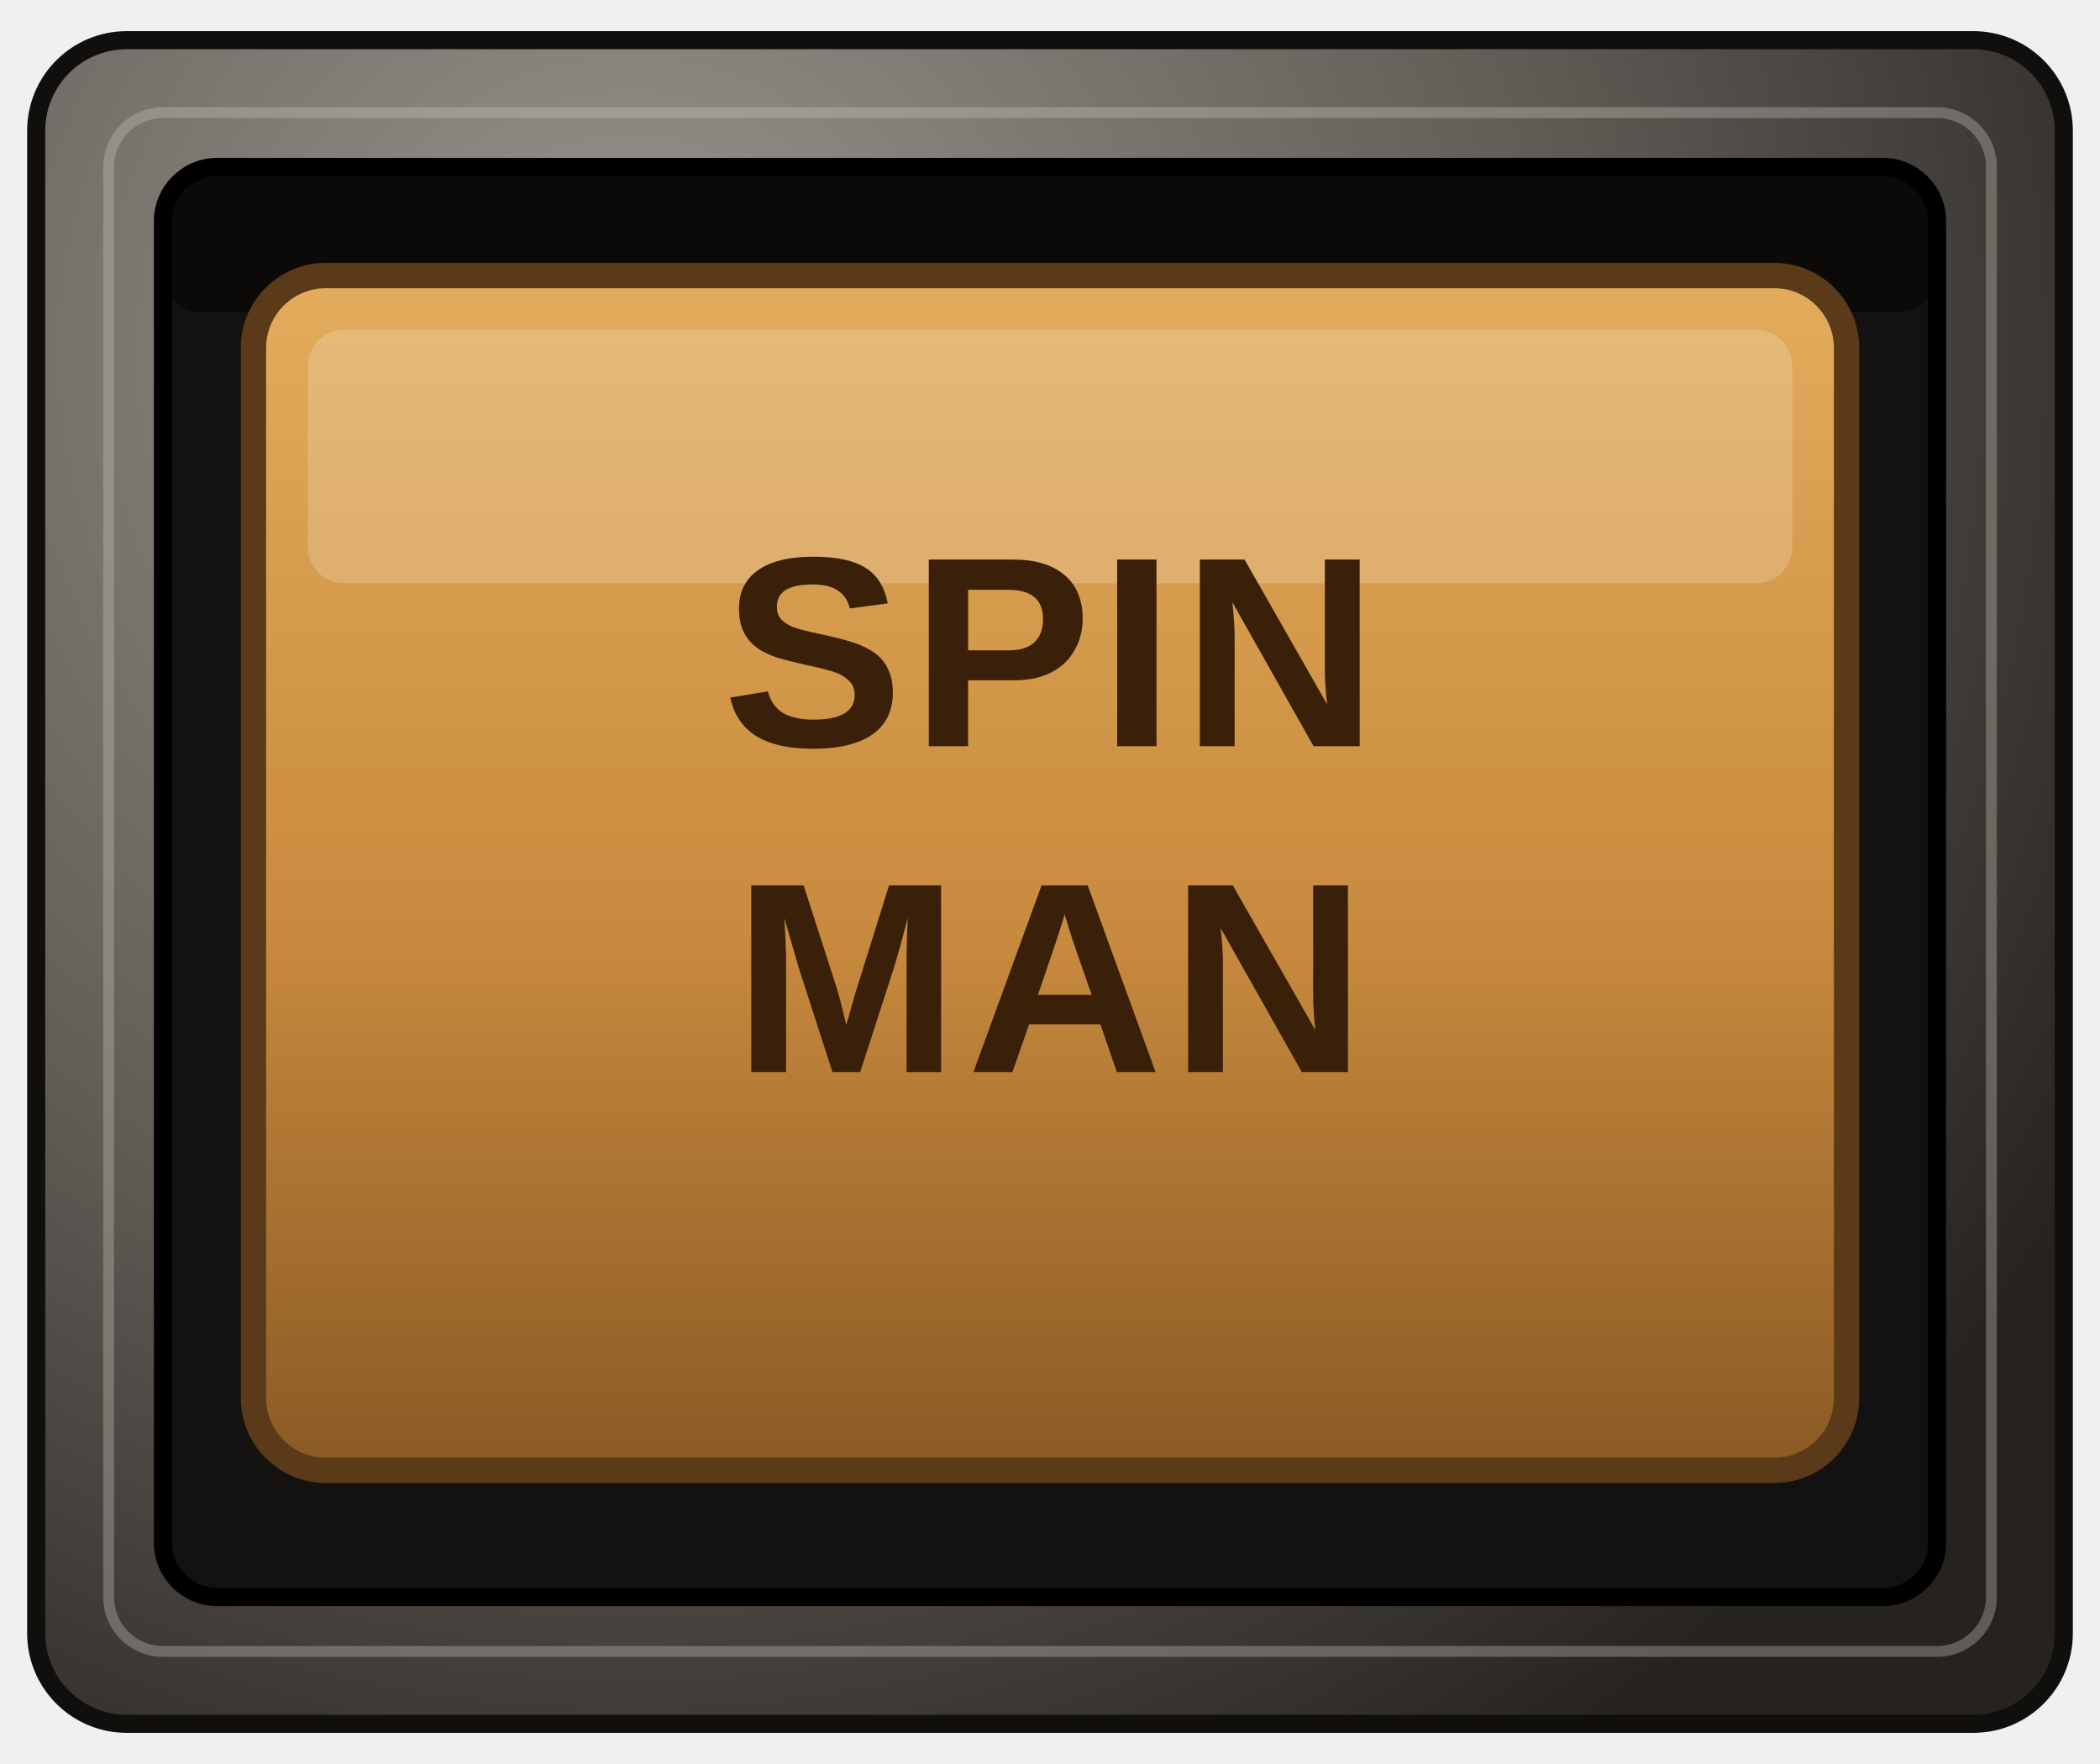
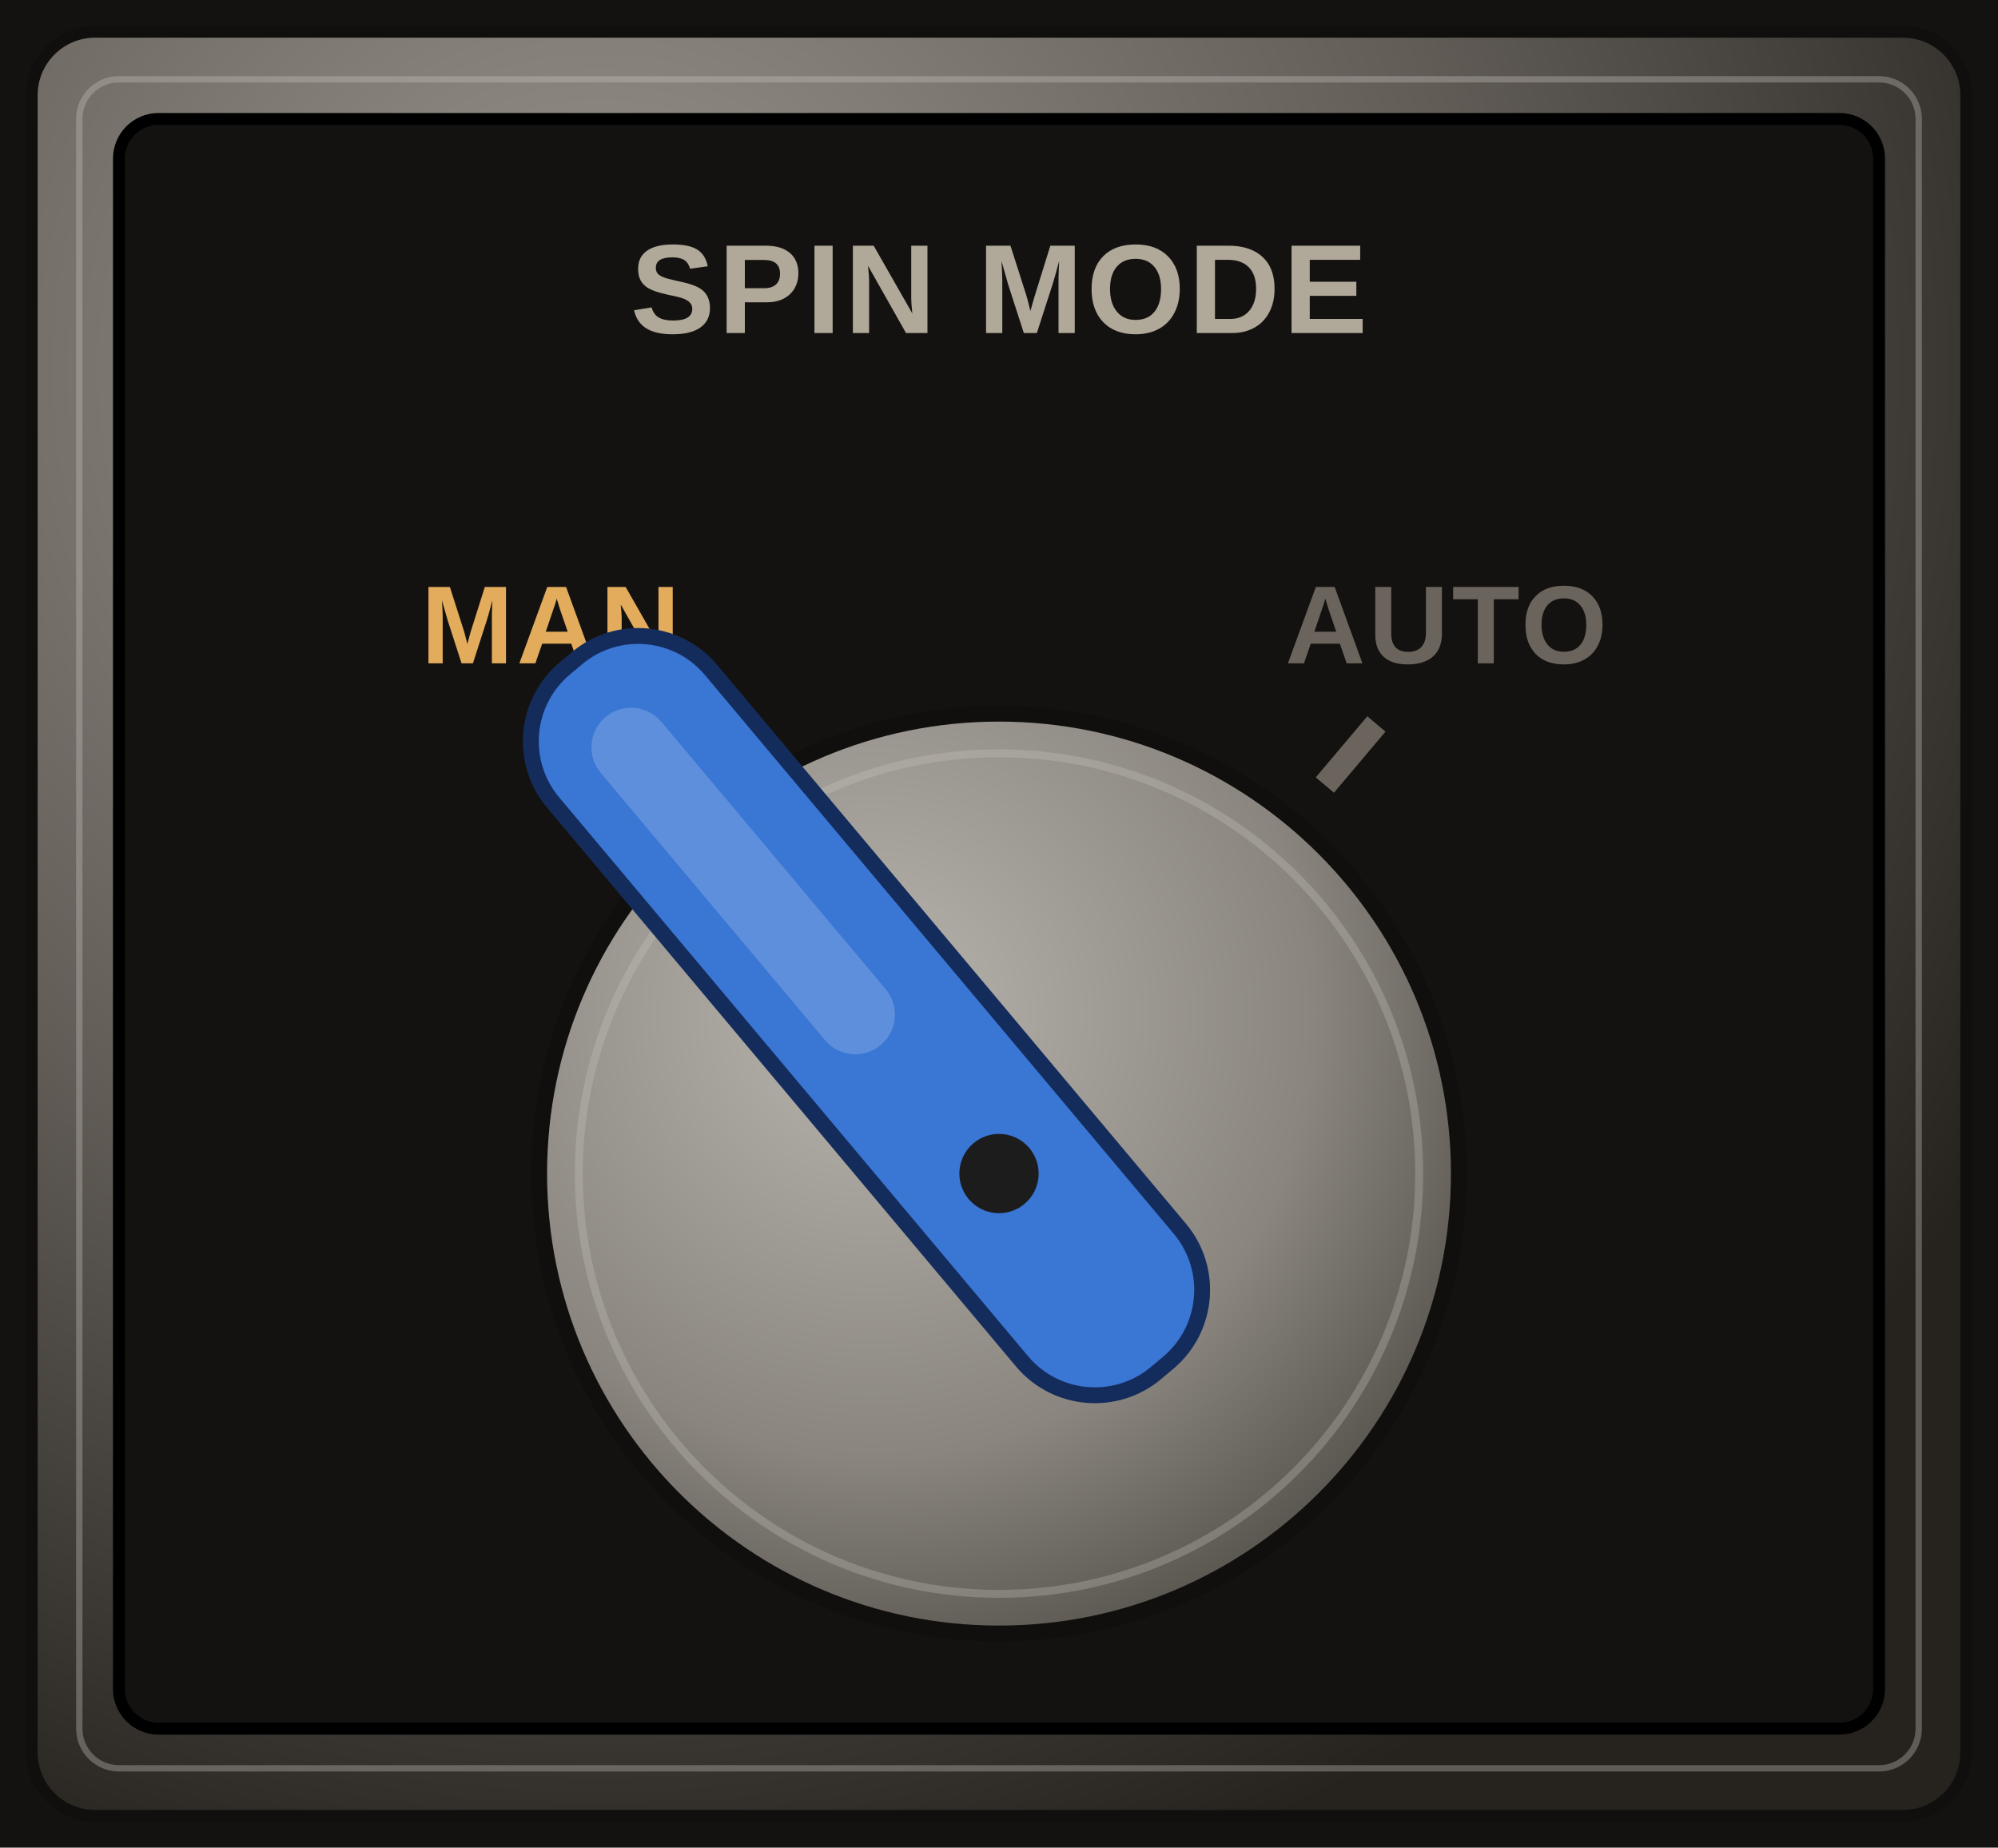
- <svg xmlns="http://www.w3.org/2000/svg" width="100" height="84" viewBox="0 0 116 97">
+ <svg xmlns="http://www.w3.org/2000/svg" width="252" height="233" viewBox="0 0 252 233">
+   <rect x="0" y="0" width="252" height="233" fill="#141210" />
  <defs>
-     <radialGradient id="bz" cx="34.8" cy="19.4" r="92.8" gradientUnits="userSpaceOnUse">
+     <radialGradient id="bz" cx="75.6" cy="46.6" r="201.6" gradientUnits="userSpaceOnUse">
      <stop offset="0" stop-color="#9a958e" />
      <stop offset="0.55" stop-color="#615c56" />
      <stop offset="1" stop-color="#26231f" />
    </radialGradient>
-     <linearGradient id="cap" x1="58.0" y1="15.0" x2="58.0" y2="81.0" gradientUnits="userSpaceOnUse">
-       <stop offset="0" stop-color="#e3ac5c" />
-       <stop offset="0.55" stop-color="#c88a3e" />
-       <stop offset="1" stop-color="#8a5a24" />
-     </linearGradient>
+     <radialGradient id="base" cx="110.0" cy="128.0" r="92.8" gradientUnits="userSpaceOnUse">
+       <stop offset="0" stop-color="#b8b4ae" />
+       <stop offset="0.6" stop-color="#8a867f" />
+       <stop offset="1" stop-color="#4a4740" />
+     </radialGradient>
  </defs>
-   <rect x="2" y="2" width="112" height="93" rx="5" fill="url(#bz)" stroke="#100f0d" stroke-width="1" />
-   <rect x="6" y="6" width="104" height="85" rx="3" fill="none" stroke="#c9c5be" stroke-width="0.6" opacity="0.35" />
-   <rect x="9" y="9" width="98" height="79" rx="3" fill="#141210" stroke="#000000" stroke-width="1" />
-   <rect x="9" y="9" width="98" height="8" rx="2" fill="#000000" opacity="0.45" />
-   <rect x="14" y="15" width="88" height="66" rx="4" fill="url(#cap)" stroke="#5a3a18" stroke-width="1.4" />
-   <rect x="17" y="18" width="82" height="14" rx="2" fill="#ffffff" opacity="0.18" />
-   <g transform="matrix(1 0 0 1 0 -10)">
-     <text x="39.9" y="51" font-size="15" font-weight="700" letter-spacing="0.4" fill="#3a2008" font-family="Arial, sans-serif">SPIN</text>
-     <text x="40.5" y="69" font-size="15" font-weight="700" letter-spacing="0.4" fill="#3a2008" font-family="Arial, sans-serif">MAN</text>
+   <rect x="4" y="4" width="244" height="225" rx="8" fill="url(#bz)" stroke="#100f0d" stroke-width="1.5" />
+   <rect x="10" y="10" width="232" height="213" rx="5" fill="none" stroke="#c9c5be" stroke-width="0.8" opacity="0.35" />
+   <rect x="15" y="15" width="222" height="203" rx="5" fill="#141210" stroke="#000000" stroke-width="1.5" />
+   <text x="79.5" y="42" font-size="16" font-weight="700" letter-spacing="0.4" fill="#b0a898" font-family="Arial, sans-serif">SPIN MODE</text>
+   <line x1="84.9" y1="99.0" x2="78.4" y2="91.3" stroke="#e3ac5c" stroke-width="3" />
+   <text x="53.1" y="83.652" font-size="14" font-weight="700" letter-spacing="0.4" fill="#e3ac5c" font-family="Arial, sans-serif">MAN</text>
+   <line x1="167.1" y1="99.0" x2="173.6" y2="91.3" stroke="#6a645c" stroke-width="3" />
+   <text x="162.1" y="83.652" font-size="14" font-weight="700" letter-spacing="0.4" fill="#6a645c" font-family="Arial, sans-serif">AUTO</text>
+   <circle cx="126.0" cy="148.0" r="58.0" fill="url(#base)" stroke="#100f0d" stroke-width="2" />
+   <circle cx="126.0" cy="148.0" r="53.0" fill="none" stroke="#c9c5be" stroke-width="1" opacity="0.3" />
+   <g transform="matrix(0.766 -0.6428 0.6428 0.766 -65.65 115.62)">
+     <rect x="113.0" y="64.0" width="26" height="116" rx="12" fill="#3a76d4" stroke="#142c5c" stroke-width="2" />
+     <rect x="120.0" y="72.0" width="10" height="54" rx="5" fill="#ffffff" opacity="0.18" />
+     <circle cx="126.0" cy="148.0" r="5" fill="#1c1c1c" />
  </g>
</svg>
